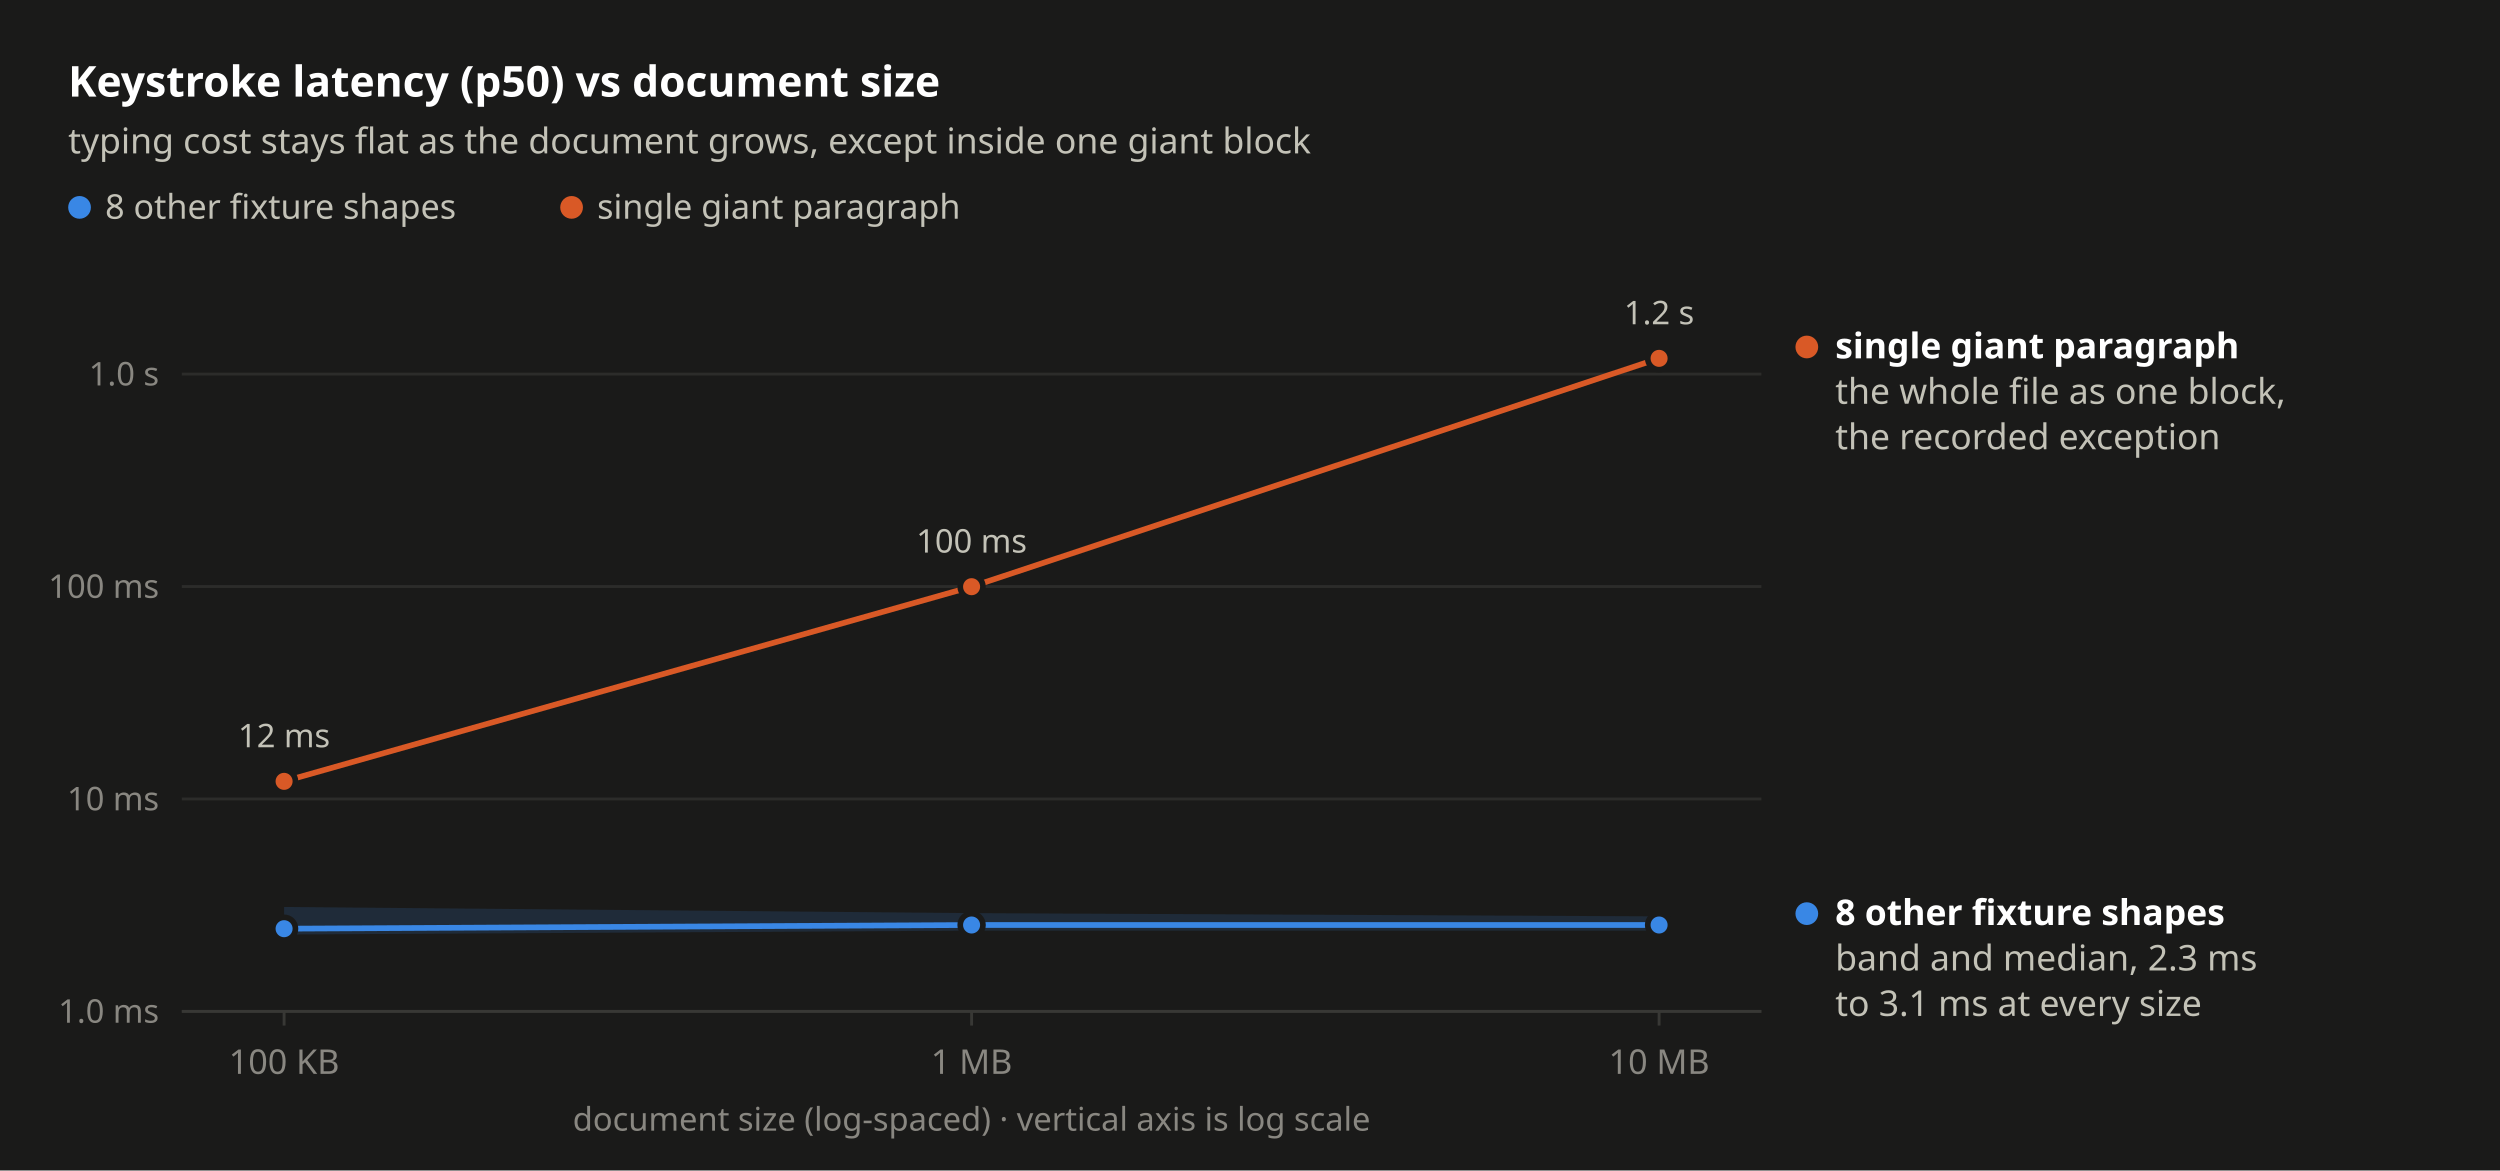
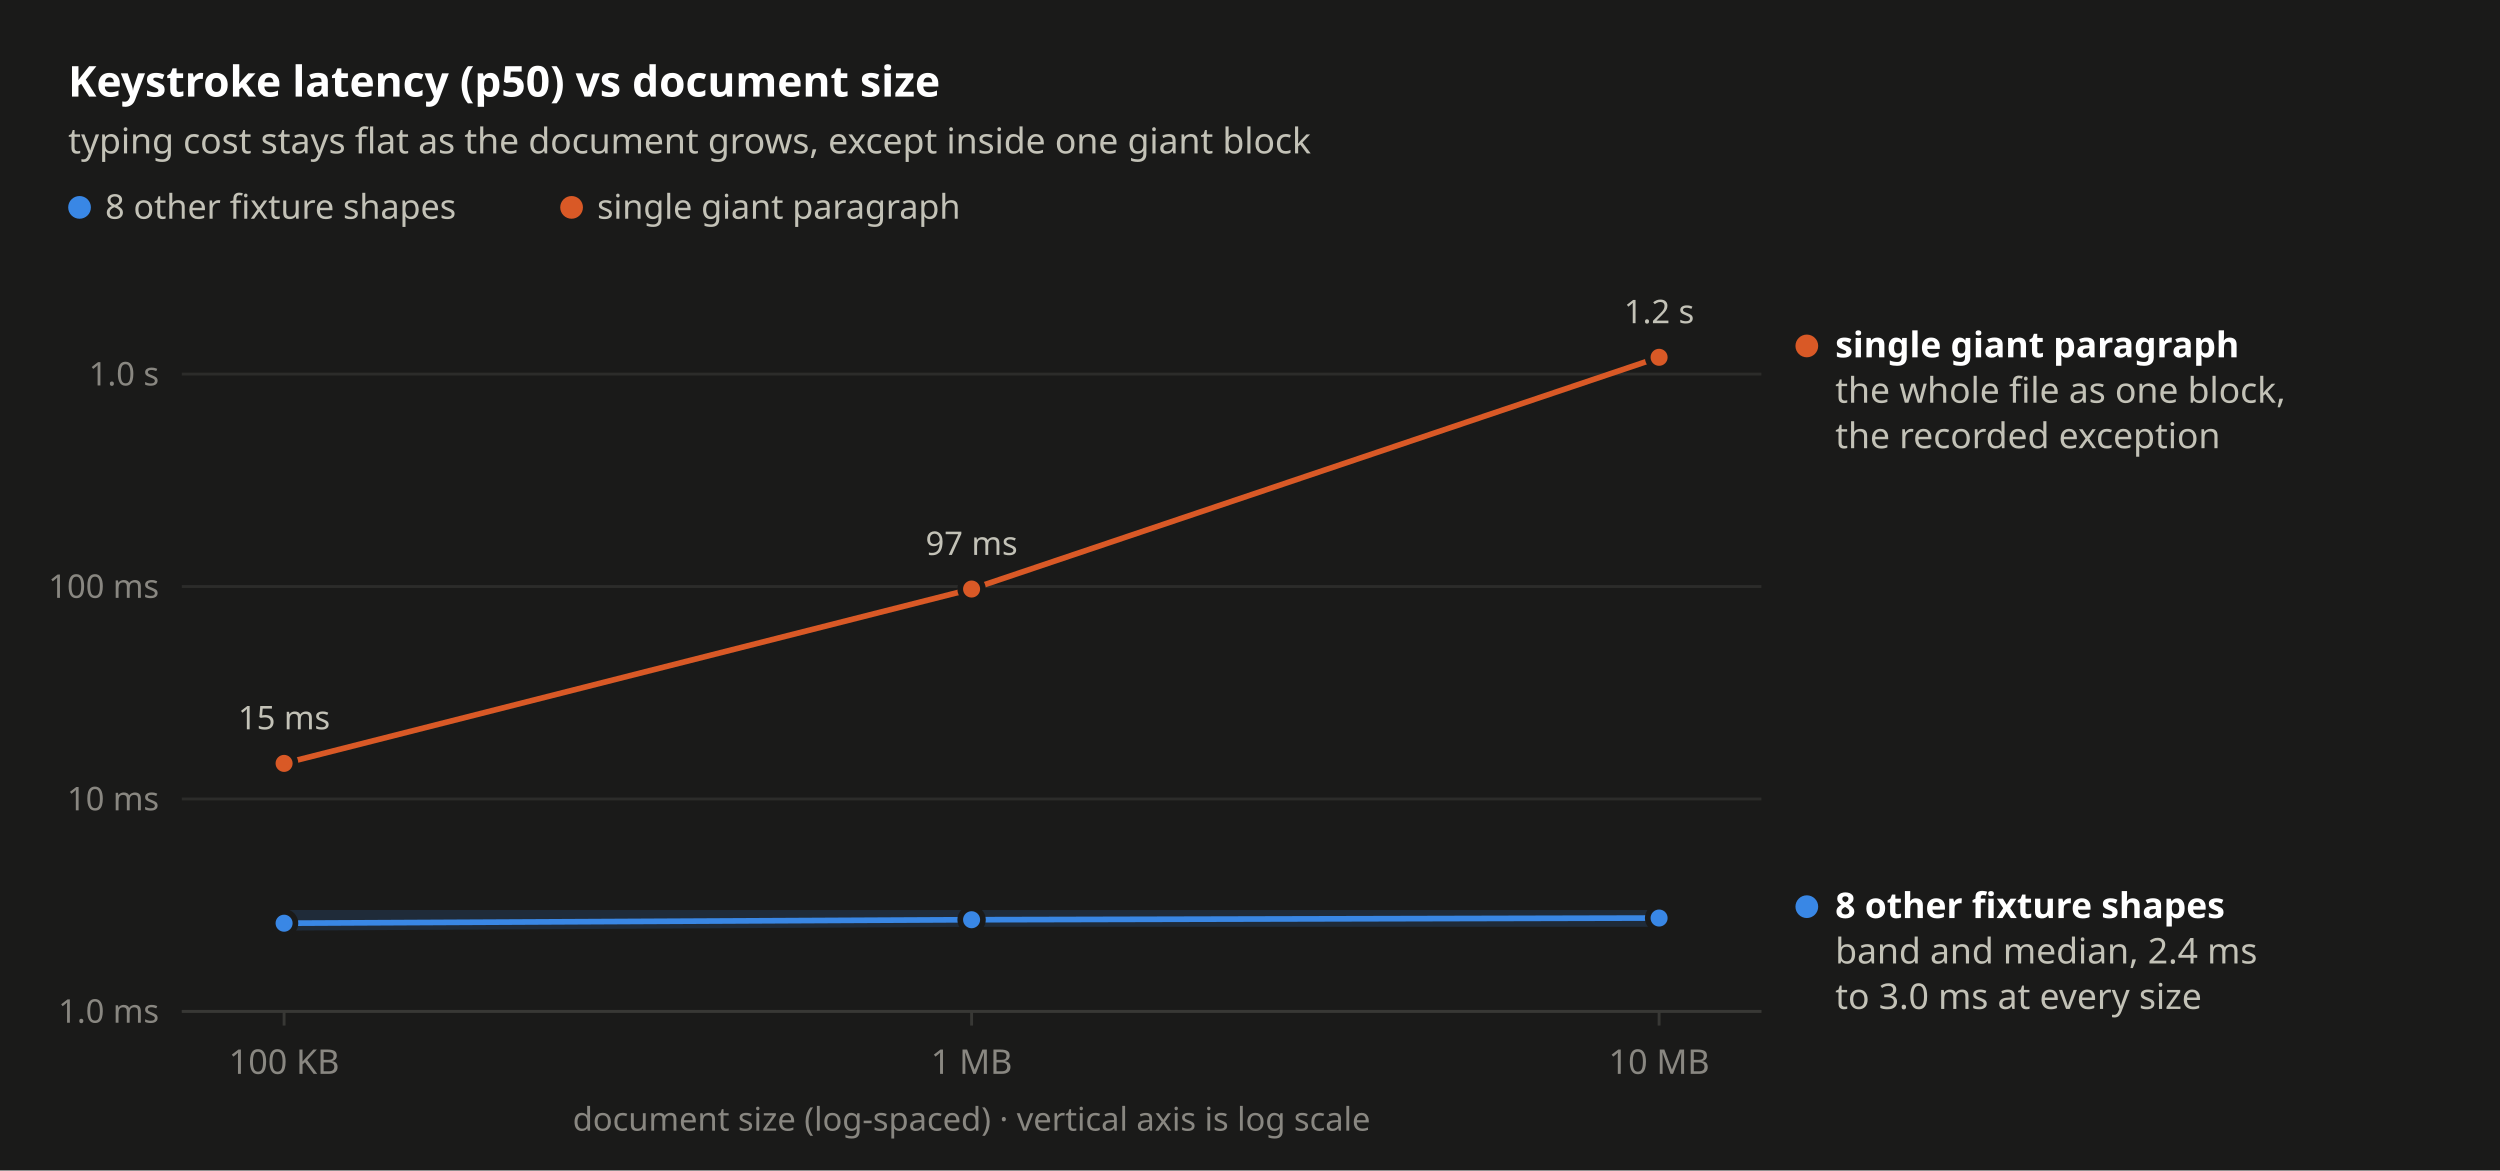
<svg xmlns="http://www.w3.org/2000/svg" width="880" height="412" viewBox="0 0 880 412" role="img" aria-label="Keystroke p50 latency across 9 fixture shapes from 100 kilobytes to 10 megabytes. 8 shapes stay in a flat band of a few milliseconds at every size. A single giant paragraph rises to above a second at 10 megabytes.">
  <rect width="880" height="412" fill="#1a1a19" />
  <text x="24" y="34" font-family="system-ui, sans-serif" font-size="15" font-weight="600" fill="#ffffff" text-anchor="start">Keystroke latency (p50) vs document size</text>
  <text x="24" y="54" font-family="system-ui, sans-serif" font-size="12.5" font-weight="400" fill="#c3c2b7" text-anchor="start">typing cost stays flat as the document grows, except inside one giant block</text>
  <circle cx="28" cy="73" r="4" fill="#3987e5" />
  <text x="37" y="77" font-family="system-ui, sans-serif" font-size="12" font-weight="400" fill="#c3c2b7" text-anchor="start">8 other fixture shapes</text>
  <circle cx="201.2" cy="73" r="4" fill="#d95926" />
  <text x="210.2" y="77" font-family="system-ui, sans-serif" font-size="12" font-weight="400" fill="#c3c2b7" text-anchor="start">single giant paragraph</text>
  <line x1="64" y1="356" x2="620" y2="356" stroke="#2c2c2a" stroke-width="1" />
  <text x="56" y="360" font-family="system-ui, sans-serif" font-size="11.5" font-weight="400" fill="#898781" text-anchor="end" style="font-variant-numeric:tabular-nums">1.0 ms</text>
  <line x1="64" y1="281.226" x2="620" y2="281.226" stroke="#2c2c2a" stroke-width="1" />
  <text x="56" y="285.226" font-family="system-ui, sans-serif" font-size="11.5" font-weight="400" fill="#898781" text-anchor="end" style="font-variant-numeric:tabular-nums">10 ms</text>
  <line x1="64" y1="206.451" x2="620" y2="206.451" stroke="#2c2c2a" stroke-width="1" />
  <text x="56" y="210.451" font-family="system-ui, sans-serif" font-size="11.5" font-weight="400" fill="#898781" text-anchor="end" style="font-variant-numeric:tabular-nums">100 ms</text>
  <line x1="64" y1="131.677" x2="620" y2="131.677" stroke="#2c2c2a" stroke-width="1" />
  <text x="56" y="135.677" font-family="system-ui, sans-serif" font-size="11.5" font-weight="400" fill="#898781" text-anchor="end" style="font-variant-numeric:tabular-nums">1.0 s</text>
  <line x1="64" y1="356" x2="620" y2="356" stroke="#383835" stroke-width="1" />
  <line x1="100" y1="356" x2="100" y2="361" stroke="#383835" stroke-width="1" />
  <text x="100" y="378" font-family="system-ui, sans-serif" font-size="12" font-weight="400" fill="#898781" text-anchor="middle">100 KB</text>
  <line x1="342" y1="356" x2="342" y2="361" stroke="#383835" stroke-width="1" />
  <text x="342" y="378" font-family="system-ui, sans-serif" font-size="12" font-weight="400" fill="#898781" text-anchor="middle">1 MB</text>
  <line x1="584" y1="356" x2="584" y2="361" stroke="#383835" stroke-width="1" />
  <text x="584" y="378" font-family="system-ui, sans-serif" font-size="12" font-weight="400" fill="#898781" text-anchor="middle">10 MB</text>
  <text x="342" y="398" font-family="system-ui, sans-serif" font-size="11.5" font-weight="400" fill="#898781" text-anchor="middle">document size (log-spaced) · vertical axis is log scale</text>
-   <polygon points="100,319.259 342,321.424 584,322.564 584,327.57 342,327.57 100,328.952" fill="#3987e5" opacity="0.16" />
-   <polyline points="100,326.9 342,325.601 584,325.601" fill="none" stroke="#3987e5" stroke-width="2" stroke-linecap="round" />
-   <circle cx="100" cy="326.9" r="4" fill="#3987e5" stroke="#1a1a19" stroke-width="2" />
-   <circle cx="342" cy="325.601" r="4" fill="#3987e5" stroke="#1a1a19" stroke-width="2" />
-   <circle cx="584" cy="325.601" r="4" fill="#3987e5" stroke="#1a1a19" stroke-width="2" />
-   <polyline points="100,275.035 342,206.516 584,126.14" fill="none" stroke="#d95926" stroke-width="2" stroke-linecap="round" />
-   <circle cx="100" cy="275.035" r="4" fill="#d95926" stroke="#1a1a19" stroke-width="2" />
-   <text x="100" y="263.035" font-family="system-ui, sans-serif" font-size="11.5" font-weight="400" fill="#c3c2b7" text-anchor="middle" style="font-variant-numeric:tabular-nums">12 ms</text>
-   <circle cx="342" cy="206.516" r="4" fill="#d95926" stroke="#1a1a19" stroke-width="2" />
-   <text x="342" y="194.516" font-family="system-ui, sans-serif" font-size="11.5" font-weight="400" fill="#c3c2b7" text-anchor="middle" style="font-variant-numeric:tabular-nums">100 ms</text>
-   <circle cx="584" cy="126.14" r="4" fill="#d95926" stroke="#1a1a19" stroke-width="2" />
-   <text x="584" y="114.14" font-family="system-ui, sans-serif" font-size="11.5" font-weight="400" fill="#c3c2b7" text-anchor="middle" style="font-variant-numeric:tabular-nums">1.2 s</text>
-   <circle cx="636" cy="122.14" r="4" fill="#d95926" />
-   <text x="646" y="126.14" font-family="system-ui, sans-serif" font-size="12.5" font-weight="600" fill="#ffffff" text-anchor="start">single giant paragraph</text>
-   <text x="646" y="142.14" font-family="system-ui, sans-serif" font-size="12.5" font-weight="400" fill="#c3c2b7" text-anchor="start">the whole file as one block,</text>
-   <text x="646" y="158.14" font-family="system-ui, sans-serif" font-size="12.5" font-weight="400" fill="#c3c2b7" text-anchor="start">the recorded exception</text>
-   <circle cx="636" cy="321.601" r="4" fill="#3987e5" />
-   <text x="646" y="325.601" font-family="system-ui, sans-serif" font-size="12.5" font-weight="600" fill="#ffffff" text-anchor="start">8 other fixture shapes</text>
-   <text x="646" y="341.601" font-family="system-ui, sans-serif" font-size="12.5" font-weight="400" fill="#c3c2b7" text-anchor="start">band and median, 2.3 ms</text>
-   <text x="646" y="357.601" font-family="system-ui, sans-serif" font-size="12.5" font-weight="400" fill="#c3c2b7" text-anchor="start">to 3.1 ms at every size</text>
+   <polygon points="100,320.323 342,320.323 584,320.323 584,326.244 342,326.244 100,327.57" fill="#3987e5" opacity="0.16" />
+   <polyline points="100,324.971 342,323.745 584,323.149" fill="none" stroke="#3987e5" stroke-width="2" stroke-linecap="round" />
+   <circle cx="100" cy="324.971" r="4" fill="#3987e5" stroke="#1a1a19" stroke-width="2" />
+   <circle cx="342" cy="323.745" r="4" fill="#3987e5" stroke="#1a1a19" stroke-width="2" />
+   <circle cx="584" cy="323.149" r="4" fill="#3987e5" stroke="#1a1a19" stroke-width="2" />
+   <polyline points="100,268.714 342,207.34 584,125.772" fill="none" stroke="#d95926" stroke-width="2" stroke-linecap="round" />
+   <circle cx="100" cy="268.714" r="4" fill="#d95926" stroke="#1a1a19" stroke-width="2" />
+   <text x="100" y="256.714" font-family="system-ui, sans-serif" font-size="11.5" font-weight="400" fill="#c3c2b7" text-anchor="middle" style="font-variant-numeric:tabular-nums">15 ms</text>
+   <circle cx="342" cy="207.34" r="4" fill="#d95926" stroke="#1a1a19" stroke-width="2" />
+   <text x="342" y="195.34" font-family="system-ui, sans-serif" font-size="11.5" font-weight="400" fill="#c3c2b7" text-anchor="middle" style="font-variant-numeric:tabular-nums">97 ms</text>
+   <circle cx="584" cy="125.772" r="4" fill="#d95926" stroke="#1a1a19" stroke-width="2" />
+   <text x="584" y="113.772" font-family="system-ui, sans-serif" font-size="11.5" font-weight="400" fill="#c3c2b7" text-anchor="middle" style="font-variant-numeric:tabular-nums">1.2 s</text>
+   <circle cx="636" cy="121.772" r="4" fill="#d95926" />
+   <text x="646" y="125.772" font-family="system-ui, sans-serif" font-size="12.5" font-weight="600" fill="#ffffff" text-anchor="start">single giant paragraph</text>
+   <text x="646" y="141.772" font-family="system-ui, sans-serif" font-size="12.5" font-weight="400" fill="#c3c2b7" text-anchor="start">the whole file as one block,</text>
+   <text x="646" y="157.772" font-family="system-ui, sans-serif" font-size="12.5" font-weight="400" fill="#c3c2b7" text-anchor="start">the recorded exception</text>
+   <circle cx="636" cy="319.149" r="4" fill="#3987e5" />
+   <text x="646" y="323.149" font-family="system-ui, sans-serif" font-size="12.5" font-weight="600" fill="#ffffff" text-anchor="start">8 other fixture shapes</text>
+   <text x="646" y="339.149" font-family="system-ui, sans-serif" font-size="12.5" font-weight="400" fill="#c3c2b7" text-anchor="start">band and median, 2.4 ms</text>
+   <text x="646" y="355.149" font-family="system-ui, sans-serif" font-size="12.5" font-weight="400" fill="#c3c2b7" text-anchor="start">to 3.0 ms at every size</text>
</svg>
